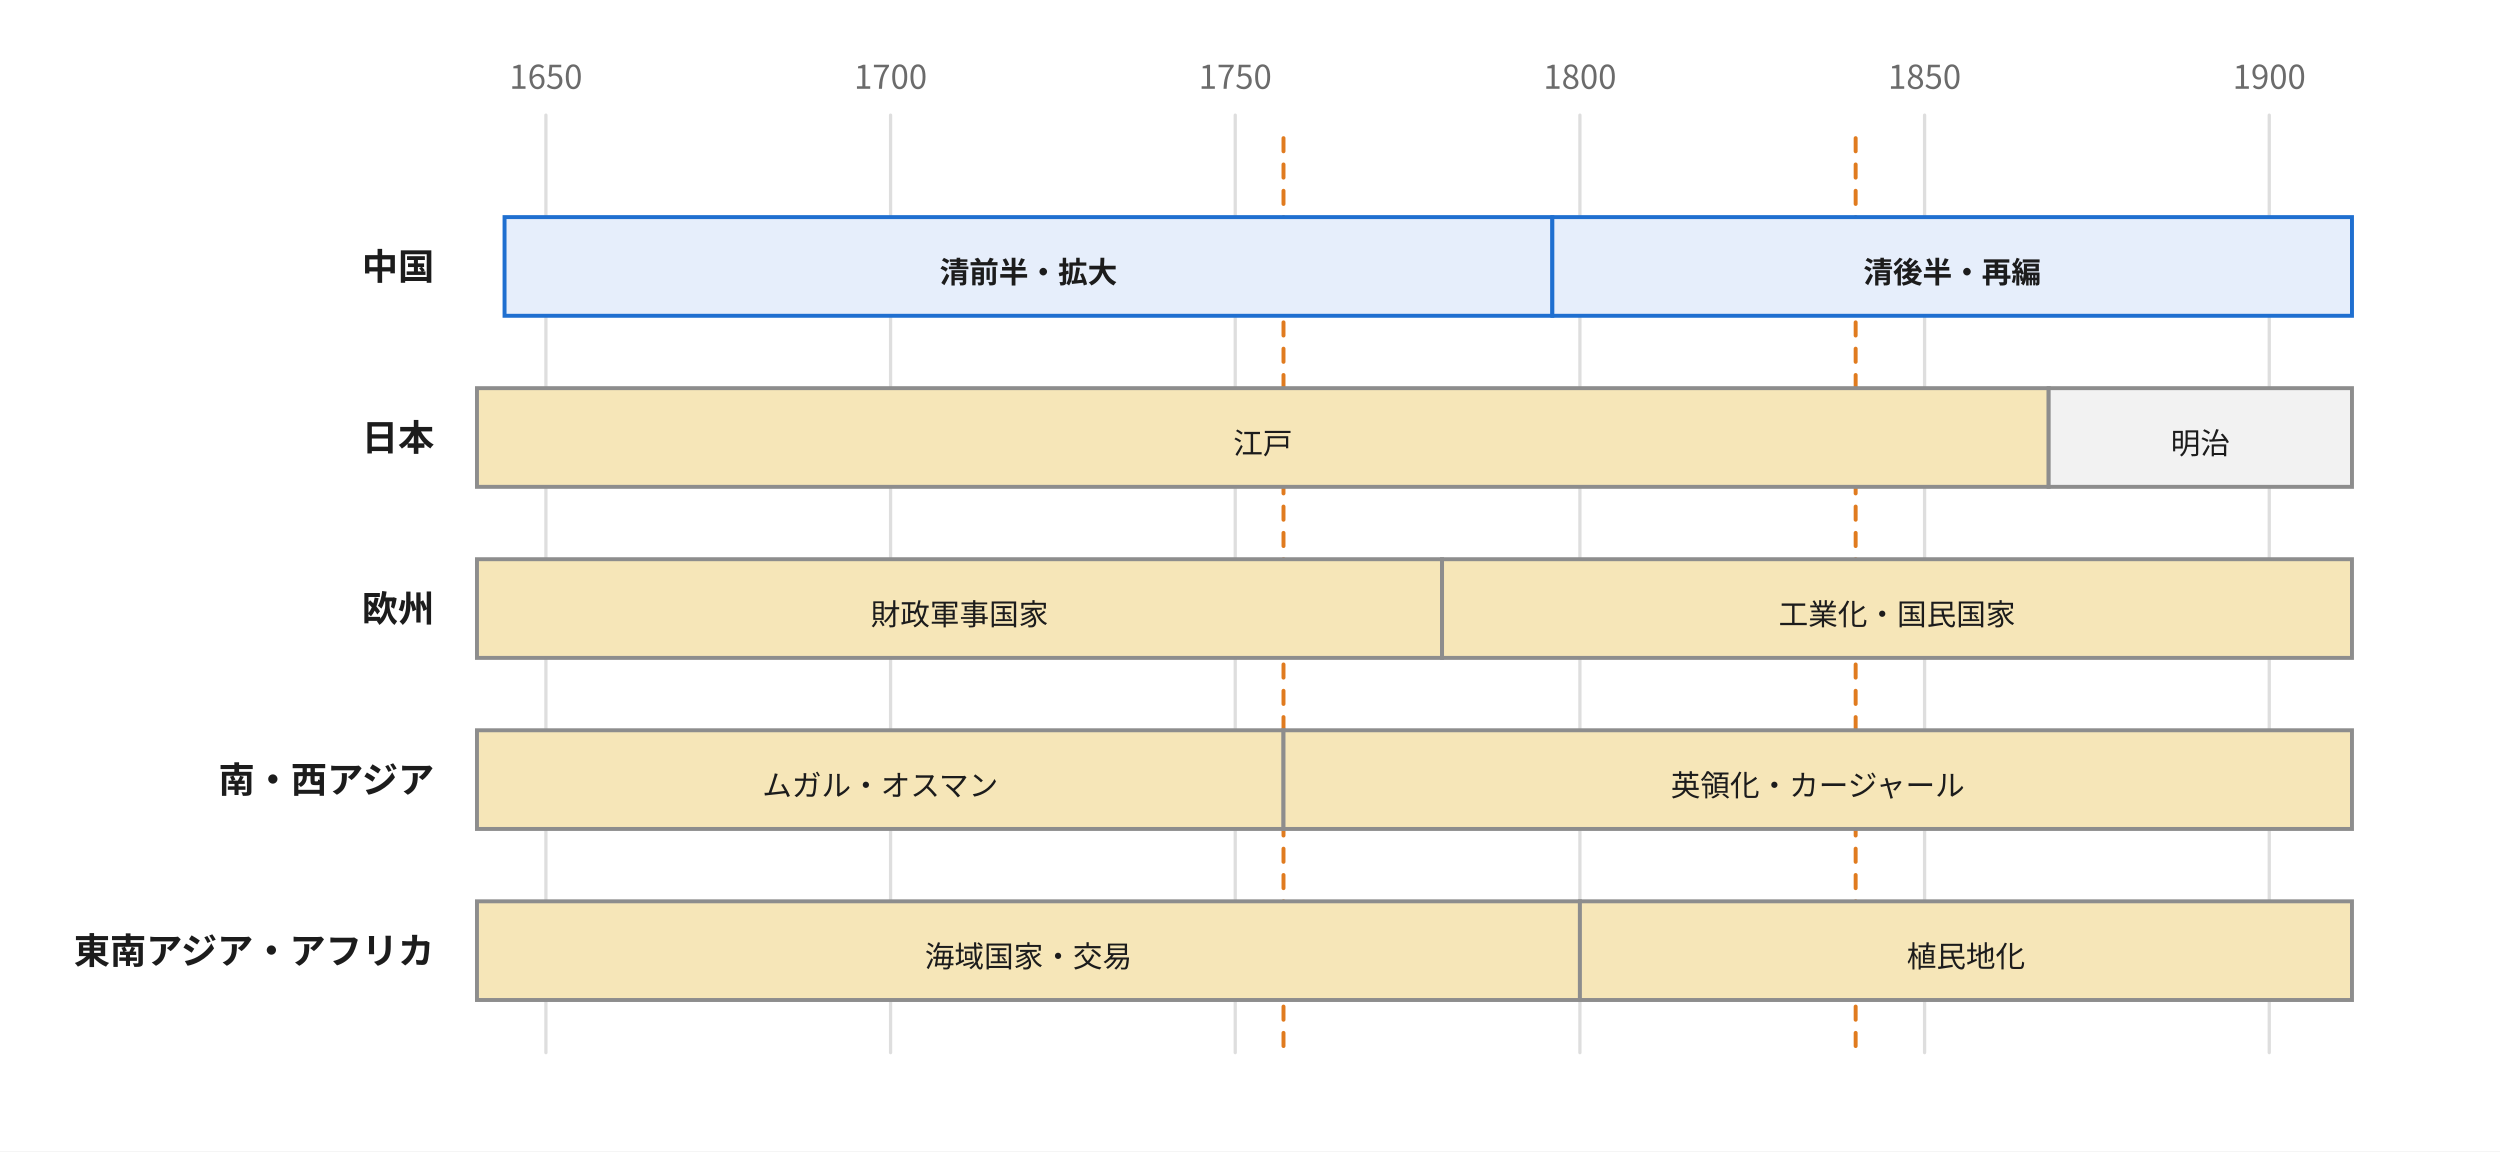
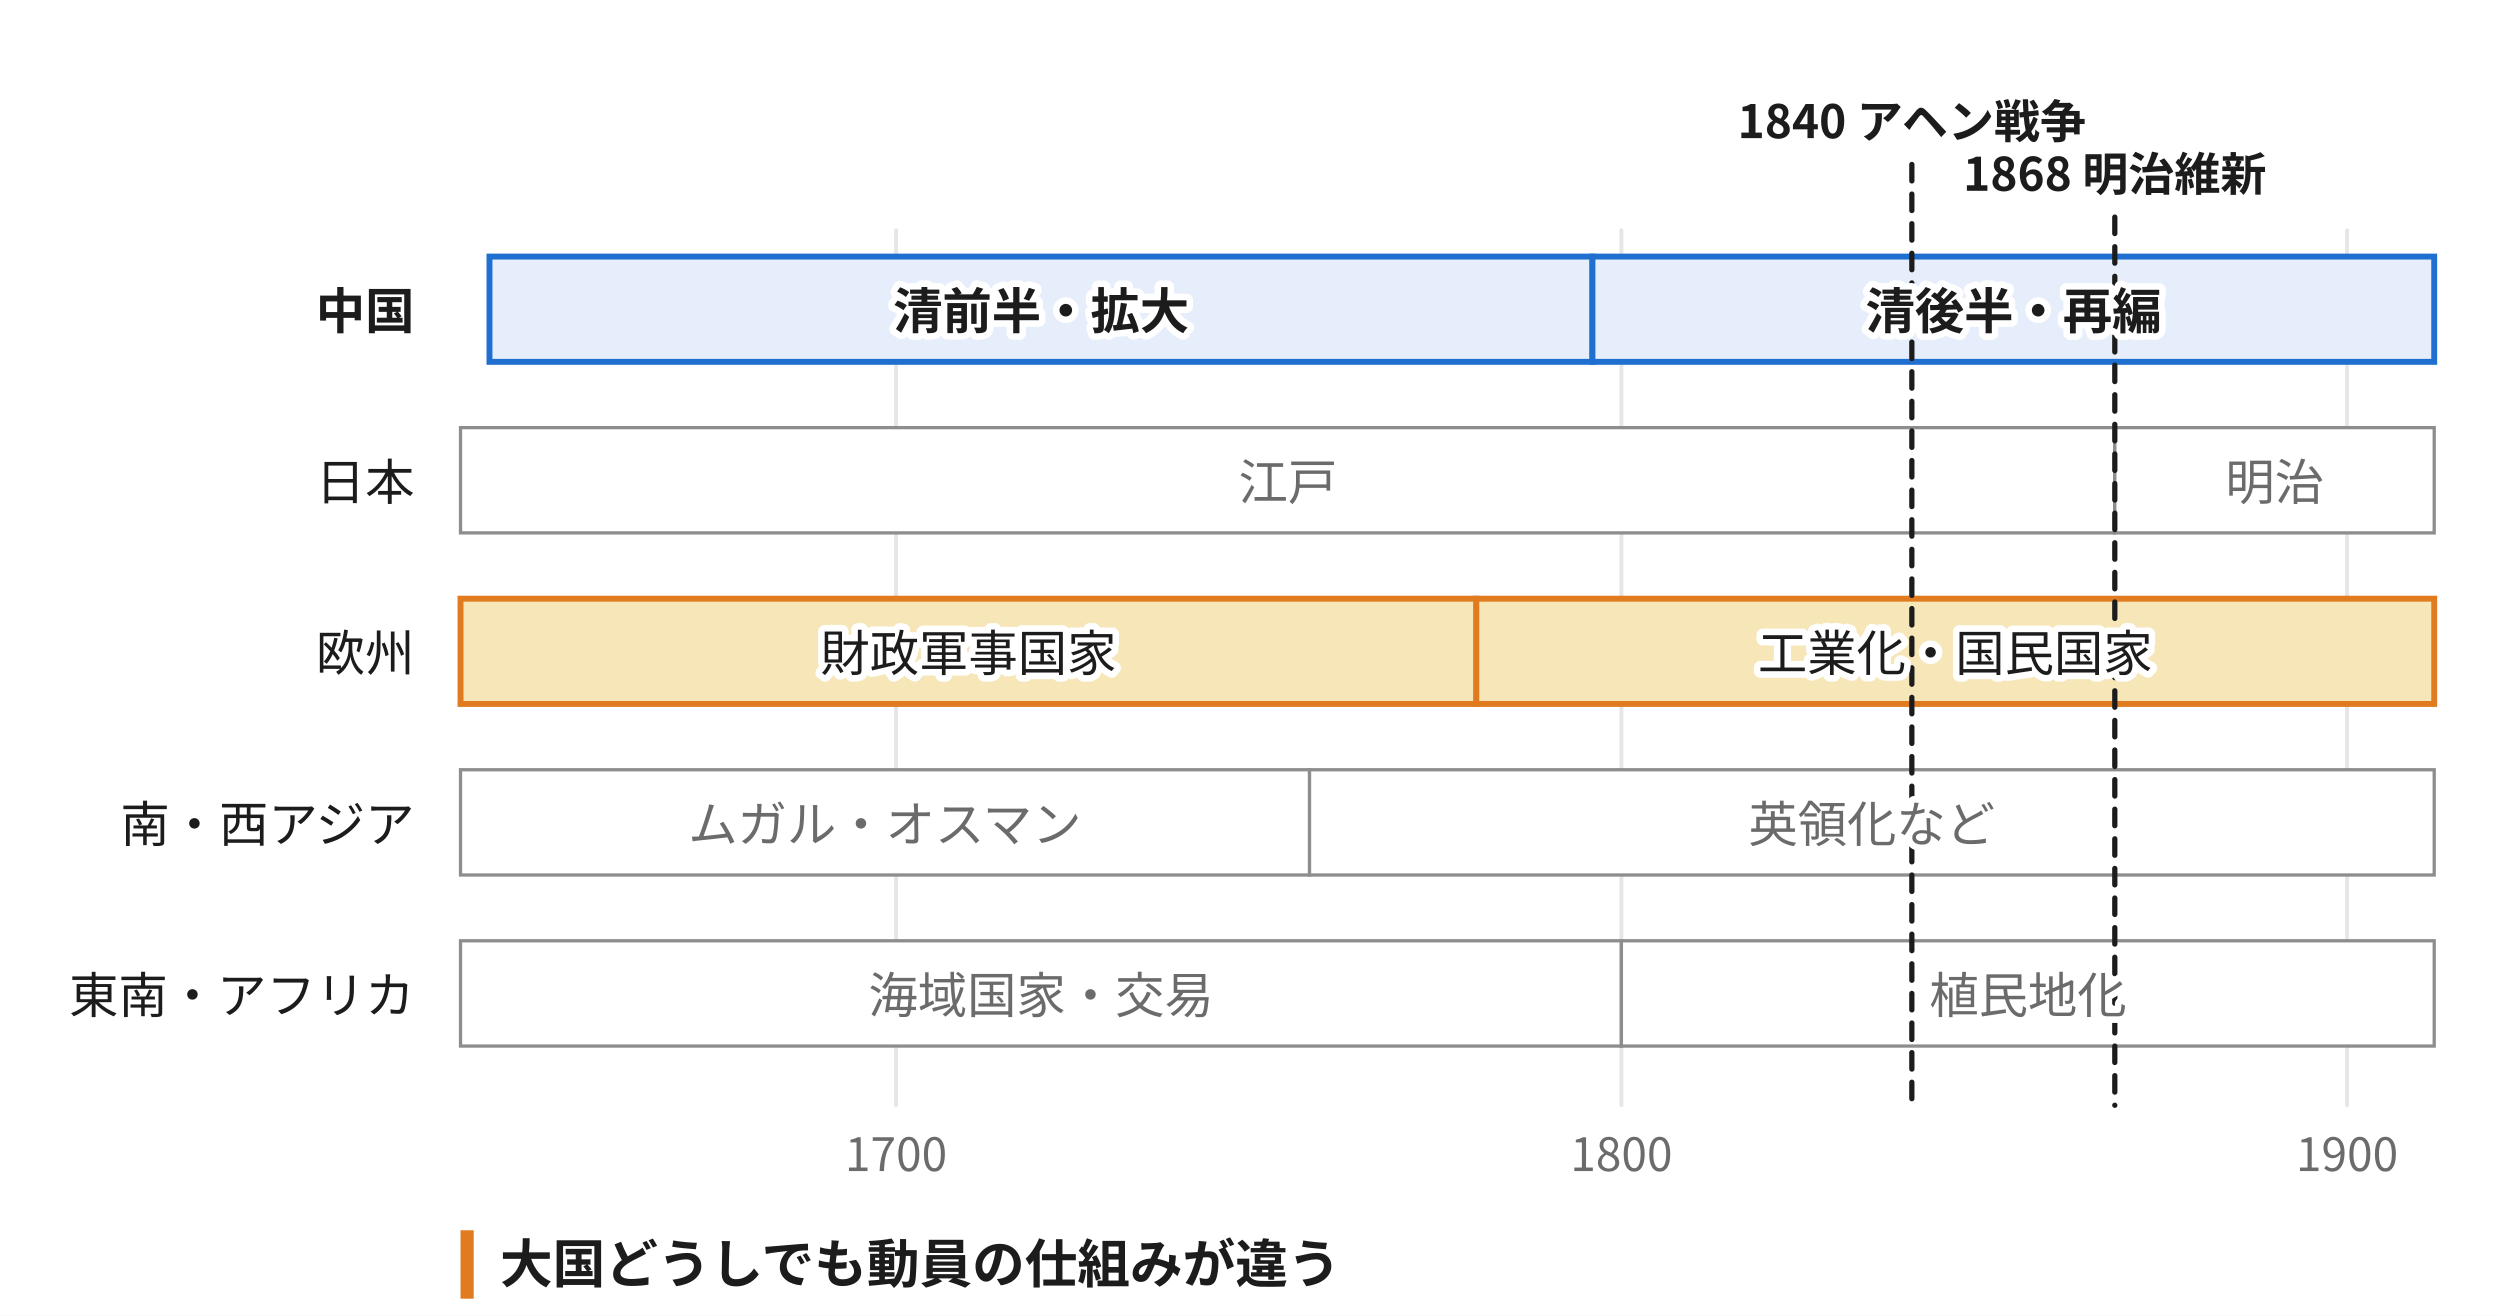
- <svg xmlns="http://www.w3.org/2000/svg" viewBox="0 0 760 350" role="img" aria-labelledby="title desc">
-   <rect x="0" y="0" width="760" height="350" fill="#ffffff" />
-   <line x1="165.956" y1="35" x2="165.956" y2="320" stroke="#dedede" stroke-width="1" stroke-linecap="round" opacity="1" />
-   <text x="165.956" y="27" font-family="Noto Sans CJK JP, Hiragino Sans, Noto Sans JP, Yu Gothic, sans-serif" font-size="10" fill="#6b6b6b" text-anchor="middle" font-weight="400">1650</text>
-   <line x1="270.735" y1="35" x2="270.735" y2="320" stroke="#dedede" stroke-width="1" stroke-linecap="round" opacity="1" />
-   <text x="270.735" y="27" font-family="Noto Sans CJK JP, Hiragino Sans, Noto Sans JP, Yu Gothic, sans-serif" font-size="10" fill="#6b6b6b" text-anchor="middle" font-weight="400">1700</text>
-   <line x1="375.515" y1="35" x2="375.515" y2="320" stroke="#dedede" stroke-width="1" stroke-linecap="round" opacity="1" />
-   <text x="375.515" y="27" font-family="Noto Sans CJK JP, Hiragino Sans, Noto Sans JP, Yu Gothic, sans-serif" font-size="10" fill="#6b6b6b" text-anchor="middle" font-weight="400">1750</text>
-   <line x1="480.294" y1="35" x2="480.294" y2="320" stroke="#dedede" stroke-width="1" stroke-linecap="round" opacity="1" />
-   <text x="480.294" y="27" font-family="Noto Sans CJK JP, Hiragino Sans, Noto Sans JP, Yu Gothic, sans-serif" font-size="10" fill="#6b6b6b" text-anchor="middle" font-weight="400">1800</text>
-   <line x1="585.074" y1="35" x2="585.074" y2="320" stroke="#dedede" stroke-width="1" stroke-linecap="round" opacity="1" />
-   <text x="585.074" y="27" font-family="Noto Sans CJK JP, Hiragino Sans, Noto Sans JP, Yu Gothic, sans-serif" font-size="10" fill="#6b6b6b" text-anchor="middle" font-weight="400">1850</text>
-   <line x1="689.853" y1="35" x2="689.853" y2="320" stroke="#dedede" stroke-width="1" stroke-linecap="round" opacity="1" />
-   <text x="689.853" y="27" font-family="Noto Sans CJK JP, Hiragino Sans, Noto Sans JP, Yu Gothic, sans-serif" font-size="10" fill="#6b6b6b" text-anchor="middle" font-weight="400">1900</text>
-   <line x1="390.184" y1="42" x2="390.184" y2="320" stroke="#e07b1f" stroke-width="1.2" stroke-linecap="round" opacity="1" stroke-dasharray="4 4" />
-   <line x1="564.118" y1="42" x2="564.118" y2="320" stroke="#e07b1f" stroke-width="1.2" stroke-linecap="round" opacity="1" stroke-dasharray="4 4" />
-   <text x="132" y="85" font-family="Noto Sans CJK JP, Hiragino Sans, Noto Sans JP, Yu Gothic, sans-serif" font-size="11" fill="#1c1c1c" text-anchor="end" font-weight="700">中国</text>
-   <rect x="153.382" y="66" width="318.529" height="30" rx="0" fill="#e6eefb" stroke="#1f6fd0" stroke-width="1.2" opacity="1" />
-   <text x="312.647" y="86" font-family="Noto Sans CJK JP, Hiragino Sans, Noto Sans JP, Yu Gothic, sans-serif" font-size="9" fill="#1c1c1c" text-anchor="middle" font-weight="700">清前半・拡大</text>
-   <rect x="471.912" y="66" width="243.088" height="30" rx="0" fill="#e6eefb" stroke="#1f6fd0" stroke-width="1.2" opacity="1" />
-   <text x="593.456" y="86" font-family="Noto Sans CJK JP, Hiragino Sans, Noto Sans JP, Yu Gothic, sans-serif" font-size="9" fill="#1c1c1c" text-anchor="middle" font-weight="700">清後半・再編</text>
-   <text x="132" y="137" font-family="Noto Sans CJK JP, Hiragino Sans, Noto Sans JP, Yu Gothic, sans-serif" font-size="11" fill="#1c1c1c" text-anchor="end" font-weight="700">日本</text>
-   <rect x="145.0" y="118" width="477.794" height="30" rx="0" fill="#f6e6b8" stroke="#8d8d8d" stroke-width="1.2" opacity="1" />
-   <text x="383.897" y="138" font-family="Noto Sans CJK JP, Hiragino Sans, Noto Sans JP, Yu Gothic, sans-serif" font-size="9" fill="#1c1c1c" text-anchor="middle" font-weight="400">江戸</text>
-   <rect x="622.794" y="118" width="92.206" height="30" rx="0" fill="#f2f2f2" stroke="#8d8d8d" stroke-width="1.2" opacity="1" />
-   <text x="668.897" y="138" font-family="Noto Sans CJK JP, Hiragino Sans, Noto Sans JP, Yu Gothic, sans-serif" font-size="9" fill="#1c1c1c" text-anchor="middle" font-weight="400">明治</text>
-   <text x="132" y="189" font-family="Noto Sans CJK JP, Hiragino Sans, Noto Sans JP, Yu Gothic, sans-serif" font-size="11" fill="#1c1c1c" text-anchor="end" font-weight="700">欧州</text>
-   <rect x="145.0" y="170" width="293.382" height="30" rx="0" fill="#f6e6b8" stroke="#8d8d8d" stroke-width="1.2" opacity="1" />
-   <text x="291.691" y="190" font-family="Noto Sans CJK JP, Hiragino Sans, Noto Sans JP, Yu Gothic, sans-serif" font-size="9" fill="#1c1c1c" text-anchor="middle" font-weight="400">財政軍事国家</text>
-   <rect x="438.382" y="170" width="276.618" height="30" rx="0" fill="#f6e6b8" stroke="#8d8d8d" stroke-width="1.2" opacity="1" />
-   <text x="576.691" y="190" font-family="Noto Sans CJK JP, Hiragino Sans, Noto Sans JP, Yu Gothic, sans-serif" font-size="9" fill="#1c1c1c" text-anchor="middle" font-weight="400">工業化・国民国家</text>
-   <text x="132" y="241" font-family="Noto Sans CJK JP, Hiragino Sans, Noto Sans JP, Yu Gothic, sans-serif" font-size="11" fill="#1c1c1c" text-anchor="end" font-weight="700">南・西アジア</text>
-   <rect x="145.0" y="222" width="245.184" height="30" rx="0" fill="#f6e6b8" stroke="#8d8d8d" stroke-width="1.2" opacity="1" />
-   <text x="267.592" y="242" font-family="Noto Sans CJK JP, Hiragino Sans, Noto Sans JP, Yu Gothic, sans-serif" font-size="9" fill="#1c1c1c" text-anchor="middle" font-weight="400">ムガル・オスマン</text>
-   <rect x="390.184" y="222" width="324.816" height="30" rx="0" fill="#f6e6b8" stroke="#8d8d8d" stroke-width="1.2" opacity="1" />
-   <text x="552.592" y="242" font-family="Noto Sans CJK JP, Hiragino Sans, Noto Sans JP, Yu Gothic, sans-serif" font-size="9" fill="#1c1c1c" text-anchor="middle" font-weight="400">英領化・カージャール</text>
-   <text x="132" y="293" font-family="Noto Sans CJK JP, Hiragino Sans, Noto Sans JP, Yu Gothic, sans-serif" font-size="11" fill="#1c1c1c" text-anchor="end" font-weight="700">東南アジア・アフリカ</text>
-   <rect x="145.0" y="274" width="335.294" height="30" rx="0" fill="#f6e6b8" stroke="#8d8d8d" stroke-width="1.2" opacity="1" />
-   <text x="312.647" y="294" font-family="Noto Sans CJK JP, Hiragino Sans, Noto Sans JP, Yu Gothic, sans-serif" font-size="9" fill="#1c1c1c" text-anchor="middle" font-weight="400">海域国家・交易</text>
-   <rect x="480.294" y="274" width="234.706" height="30" rx="0" fill="#f6e6b8" stroke="#8d8d8d" stroke-width="1.2" opacity="1" />
-   <text x="597.647" y="294" font-family="Noto Sans CJK JP, Hiragino Sans, Noto Sans JP, Yu Gothic, sans-serif" font-size="9" fill="#1c1c1c" text-anchor="middle" font-weight="400">植民地化</text>
+ <svg xmlns="http://www.w3.org/2000/svg" viewBox="0 0 760 400" role="img" aria-labelledby="title">
+   <rect x="0" y="0" width="760" height="400" fill="#ffffff" />
+   <line x1="272.4" y1="70" x2="272.4" y2="336" stroke="#e6e6e6" stroke-width="1.2" stroke-linecap="round" />
+   <text x="272.4" y="356" font-family="Noto Sans CJK JP, Hiragino Sans, Yu Gothic, sans-serif" font-size="14" text-anchor="middle" fill="#6b6b6b">1700</text>
+   <line x1="492.9" y1="70" x2="492.9" y2="336" stroke="#e6e6e6" stroke-width="1.2" stroke-linecap="round" />
+   <text x="492.9" y="356" font-family="Noto Sans CJK JP, Hiragino Sans, Yu Gothic, sans-serif" font-size="14" text-anchor="middle" fill="#6b6b6b">1800</text>
+   <line x1="713.5" y1="70" x2="713.5" y2="336" stroke="#e6e6e6" stroke-width="1.2" stroke-linecap="round" />
+   <text x="713.5" y="356" font-family="Noto Sans CJK JP, Hiragino Sans, Yu Gothic, sans-serif" font-size="14" text-anchor="middle" fill="#6b6b6b">1900</text>
+   <rect x="148.8" y="78" width="335.3" height="32" fill="#e6eefb" stroke="#1f6fd0" stroke-width="1.8" />
+   <rect x="484.1" y="78" width="255.9" height="32" fill="#e6eefb" stroke="#1f6fd0" stroke-width="1.8" />
+   <rect x="140" y="130" width="502.9" height="32" fill="#ffffff" stroke="#8d8d8d" stroke-width="1" />
+   <rect x="642.9" y="130" width="97.1" height="32" fill="#ffffff" stroke="#8d8d8d" stroke-width="1" />
+   <rect x="140" y="182" width="308.8" height="32" fill="#f6e6b8" stroke="#e07b1f" stroke-width="1.8" />
+   <rect x="448.8" y="182" width="291.2" height="32" fill="#f6e6b8" stroke="#e07b1f" stroke-width="1.8" />
+   <rect x="140" y="234" width="258.1" height="32" fill="#ffffff" stroke="#8d8d8d" stroke-width="1" />
+   <rect x="398.1" y="234" width="341.9" height="32" fill="#ffffff" stroke="#8d8d8d" stroke-width="1" />
+   <rect x="140" y="286" width="352.9" height="32" fill="#ffffff" stroke="#8d8d8d" stroke-width="1" />
+   <rect x="492.9" y="286" width="247.1" height="32" fill="#ffffff" stroke="#8d8d8d" stroke-width="1" />
+   <line x1="581.2" y1="50" x2="581.2" y2="336" stroke="#1c1c1c" stroke-width="1.6" stroke-dasharray="5 4" stroke-linecap="round" />
+   <line x1="642.9" y1="66" x2="642.9" y2="336" stroke="#1c1c1c" stroke-width="1.6" stroke-dasharray="5 4" stroke-linecap="round" />
+   <text x="126" y="100" font-family="Noto Sans CJK JP, Hiragino Sans, Yu Gothic, sans-serif" font-size="15" text-anchor="end" font-weight="700" fill="#1c1c1c">中国</text>
+   <text x="126" y="152" font-family="Noto Sans CJK JP, Hiragino Sans, Yu Gothic, sans-serif" font-size="15" text-anchor="end" fill="#1c1c1c">日本</text>
+   <text x="126" y="204" font-family="Noto Sans CJK JP, Hiragino Sans, Yu Gothic, sans-serif" font-size="15" text-anchor="end" fill="#1c1c1c">欧州</text>
+   <text x="126" y="256" font-family="Noto Sans CJK JP, Hiragino Sans, Yu Gothic, sans-serif" font-size="15" text-anchor="end" fill="#1c1c1c">南・西アジア</text>
+   <text x="126" y="308" font-family="Noto Sans CJK JP, Hiragino Sans, Yu Gothic, sans-serif" font-size="15" text-anchor="end" fill="#1c1c1c">東南・アフリカ</text>
+   <text x="316.5" y="100" font-family="Noto Sans CJK JP, Hiragino Sans, Yu Gothic, sans-serif" font-size="15" text-anchor="middle" font-weight="700" fill="#ffffff" stroke="#ffffff" stroke-width="4" stroke-linejoin="round">清前半・拡大</text>
+   <text x="316.5" y="100" font-family="Noto Sans CJK JP, Hiragino Sans, Yu Gothic, sans-serif" font-size="15" text-anchor="middle" font-weight="700" fill="#1c1c1c">清前半・拡大</text>
+   <text x="612.1" y="100" font-family="Noto Sans CJK JP, Hiragino Sans, Yu Gothic, sans-serif" font-size="15" text-anchor="middle" font-weight="700" fill="#ffffff" stroke="#ffffff" stroke-width="4" stroke-linejoin="round">清後半・再編</text>
+   <text x="612.1" y="100" font-family="Noto Sans CJK JP, Hiragino Sans, Yu Gothic, sans-serif" font-size="15" text-anchor="middle" font-weight="700" fill="#1c1c1c">清後半・再編</text>
+   <text x="391.5" y="152" font-family="Noto Sans CJK JP, Hiragino Sans, Yu Gothic, sans-serif" font-size="15" text-anchor="middle" fill="#ffffff" stroke="#ffffff" stroke-width="4" stroke-linejoin="round">江戸</text>
+   <text x="391.5" y="152" font-family="Noto Sans CJK JP, Hiragino Sans, Yu Gothic, sans-serif" font-size="15" text-anchor="middle" fill="#6b6b6b">江戸</text>
+   <text x="691.5" y="152" font-family="Noto Sans CJK JP, Hiragino Sans, Yu Gothic, sans-serif" font-size="15" text-anchor="middle" fill="#ffffff" stroke="#ffffff" stroke-width="4" stroke-linejoin="round">明治</text>
+   <text x="691.5" y="152" font-family="Noto Sans CJK JP, Hiragino Sans, Yu Gothic, sans-serif" font-size="15" text-anchor="middle" fill="#6b6b6b">明治</text>
+   <text x="294.4" y="204" font-family="Noto Sans CJK JP, Hiragino Sans, Yu Gothic, sans-serif" font-size="15" text-anchor="middle" fill="#ffffff" stroke="#ffffff" stroke-width="4" stroke-linejoin="round">財政軍事国家</text>
+   <text x="294.4" y="204" font-family="Noto Sans CJK JP, Hiragino Sans, Yu Gothic, sans-serif" font-size="15" text-anchor="middle" fill="#1c1c1c">財政軍事国家</text>
+   <text x="594.4" y="204" font-family="Noto Sans CJK JP, Hiragino Sans, Yu Gothic, sans-serif" font-size="15" text-anchor="middle" fill="#ffffff" stroke="#ffffff" stroke-width="4" stroke-linejoin="round">工業化・国民国家</text>
+   <text x="594.4" y="204" font-family="Noto Sans CJK JP, Hiragino Sans, Yu Gothic, sans-serif" font-size="15" text-anchor="middle" fill="#1c1c1c">工業化・国民国家</text>
+   <text x="269" y="256" font-family="Noto Sans CJK JP, Hiragino Sans, Yu Gothic, sans-serif" font-size="15" text-anchor="middle" fill="#ffffff" stroke="#ffffff" stroke-width="4" stroke-linejoin="round">ムガル・オスマン</text>
+   <text x="269" y="256" font-family="Noto Sans CJK JP, Hiragino Sans, Yu Gothic, sans-serif" font-size="15" text-anchor="middle" fill="#6b6b6b">ムガル・オスマン</text>
+   <text x="569" y="256" font-family="Noto Sans CJK JP, Hiragino Sans, Yu Gothic, sans-serif" font-size="15" text-anchor="middle" fill="#ffffff" stroke="#ffffff" stroke-width="4" stroke-linejoin="round">英領化など</text>
+   <text x="569" y="256" font-family="Noto Sans CJK JP, Hiragino Sans, Yu Gothic, sans-serif" font-size="15" text-anchor="middle" fill="#6b6b6b">英領化など</text>
+   <text x="316.5" y="308" font-family="Noto Sans CJK JP, Hiragino Sans, Yu Gothic, sans-serif" font-size="15" text-anchor="middle" fill="#ffffff" stroke="#ffffff" stroke-width="4" stroke-linejoin="round">海域国家・交易</text>
+   <text x="316.5" y="308" font-family="Noto Sans CJK JP, Hiragino Sans, Yu Gothic, sans-serif" font-size="15" text-anchor="middle" fill="#6b6b6b">海域国家・交易</text>
+   <text x="616.5" y="308" font-family="Noto Sans CJK JP, Hiragino Sans, Yu Gothic, sans-serif" font-size="15" text-anchor="middle" fill="#ffffff" stroke="#ffffff" stroke-width="4" stroke-linejoin="round">植民地化</text>
+   <text x="616.5" y="308" font-family="Noto Sans CJK JP, Hiragino Sans, Yu Gothic, sans-serif" font-size="15" text-anchor="middle" fill="#6b6b6b">植民地化</text>
+   <text x="581.2" y="42" font-family="Noto Sans CJK JP, Hiragino Sans, Yu Gothic, sans-serif" font-size="14" text-anchor="middle" font-weight="700" fill="#ffffff" stroke="#ffffff" stroke-width="4" stroke-linejoin="round">1840 アヘン戦争</text>
+   <text x="581.2" y="42" font-family="Noto Sans CJK JP, Hiragino Sans, Yu Gothic, sans-serif" font-size="14" text-anchor="middle" font-weight="700" fill="#1c1c1c">1840 アヘン戦争</text>
+   <text x="642.9" y="58" font-family="Noto Sans CJK JP, Hiragino Sans, Yu Gothic, sans-serif" font-size="14" text-anchor="middle" font-weight="700" fill="#ffffff" stroke="#ffffff" stroke-width="4" stroke-linejoin="round">1868 明治維新</text>
+   <text x="642.9" y="58" font-family="Noto Sans CJK JP, Hiragino Sans, Yu Gothic, sans-serif" font-size="14" text-anchor="middle" font-weight="700" fill="#1c1c1c">1868 明治維新</text>
+   <rect x="140" y="374" width="4" height="20.8" fill="#e07b1f" stroke="none" stroke-width="1.2" />
+   <text x="152" y="390" font-family="Noto Sans CJK JP, Hiragino Sans, Yu Gothic, sans-serif" font-size="16" text-anchor="start" font-weight="700" fill="#1c1c1c">大国どうしでも動員の仕組みが違う</text>
</svg>
